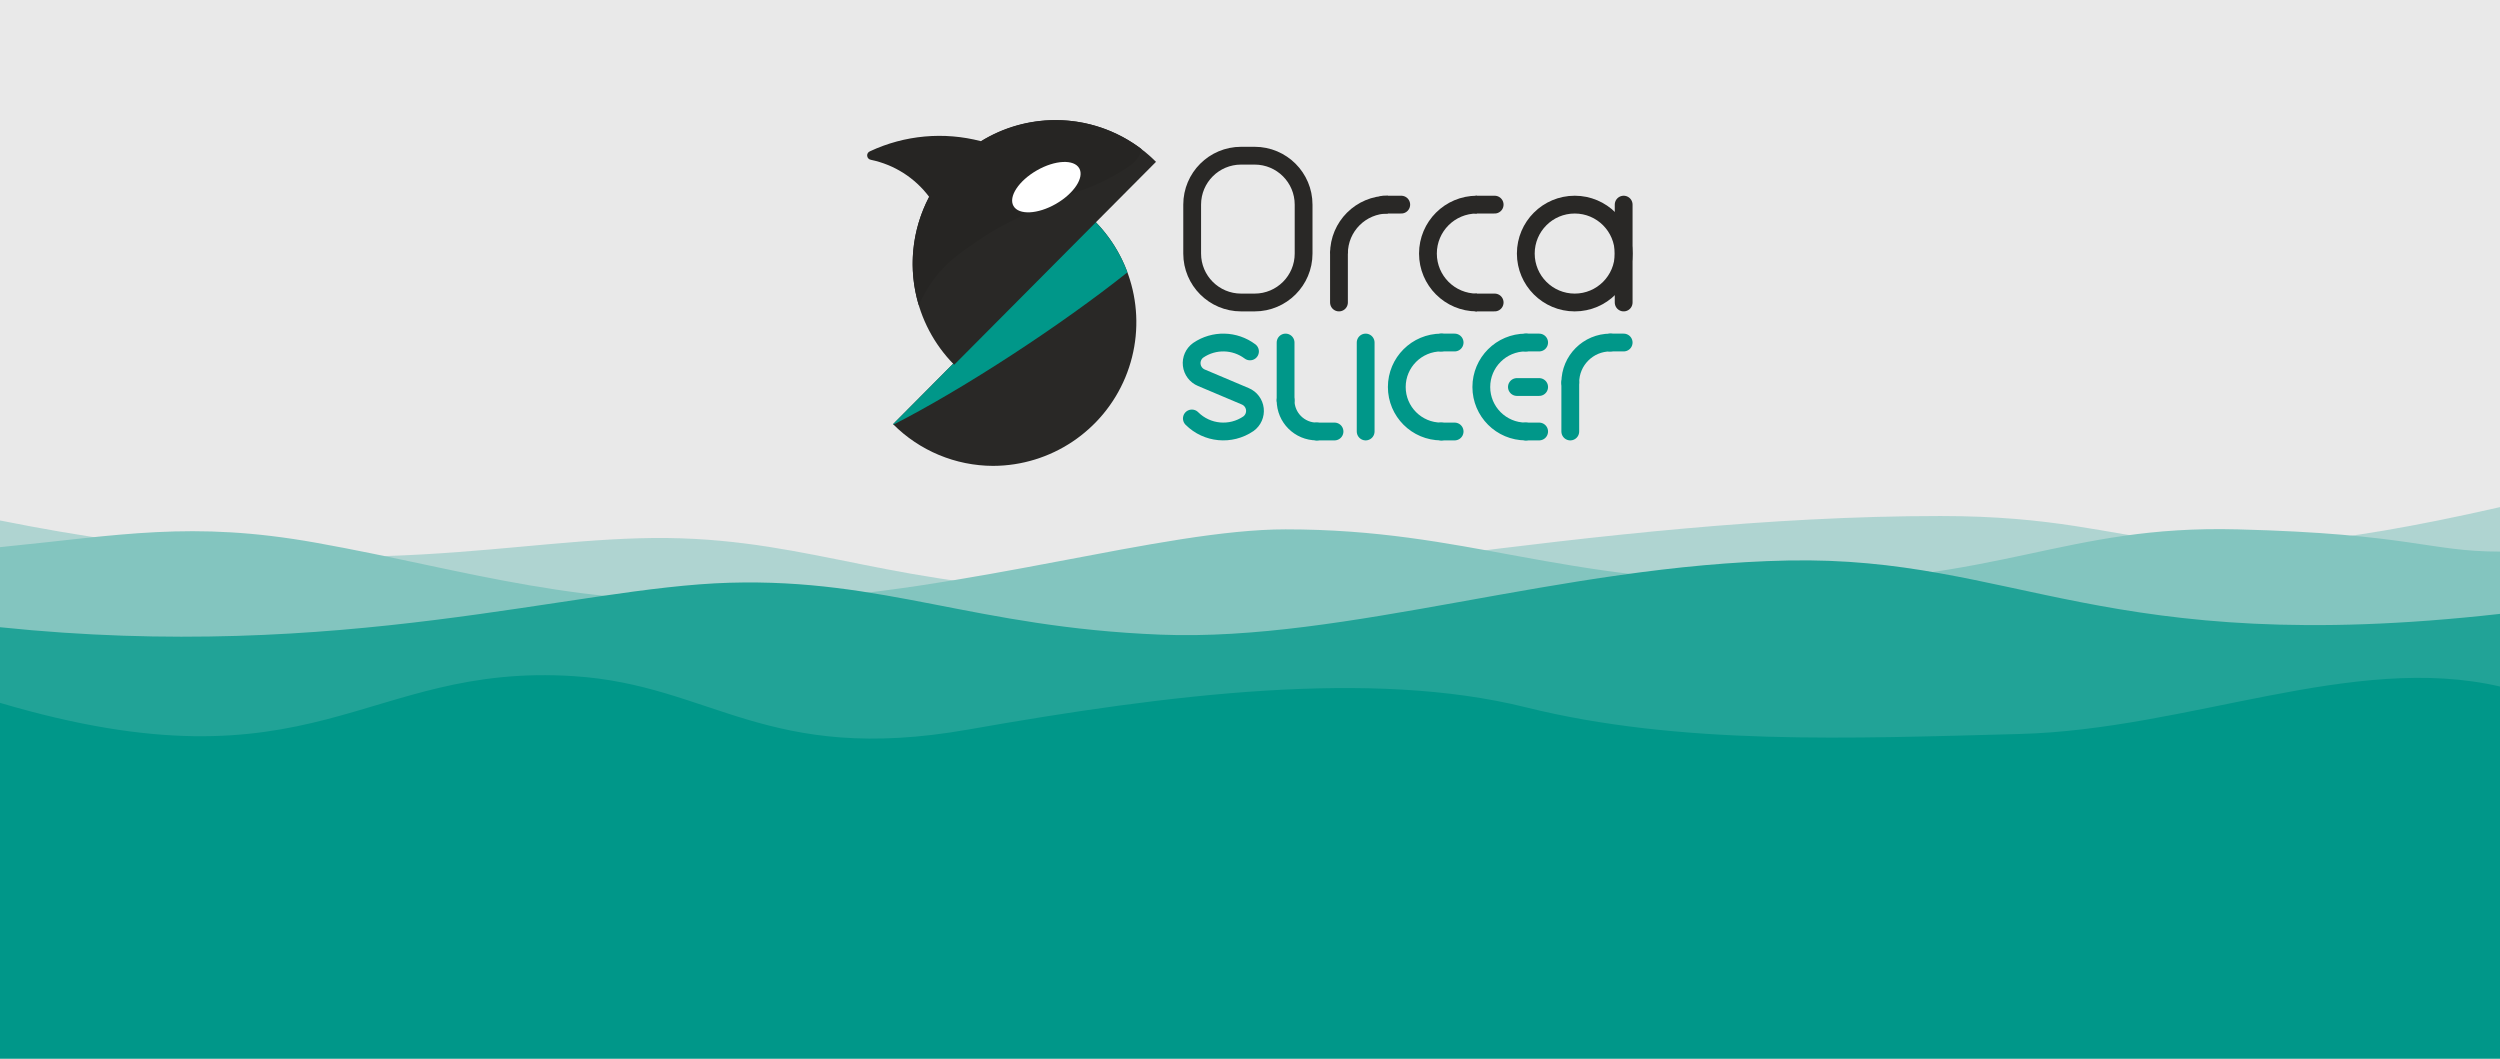
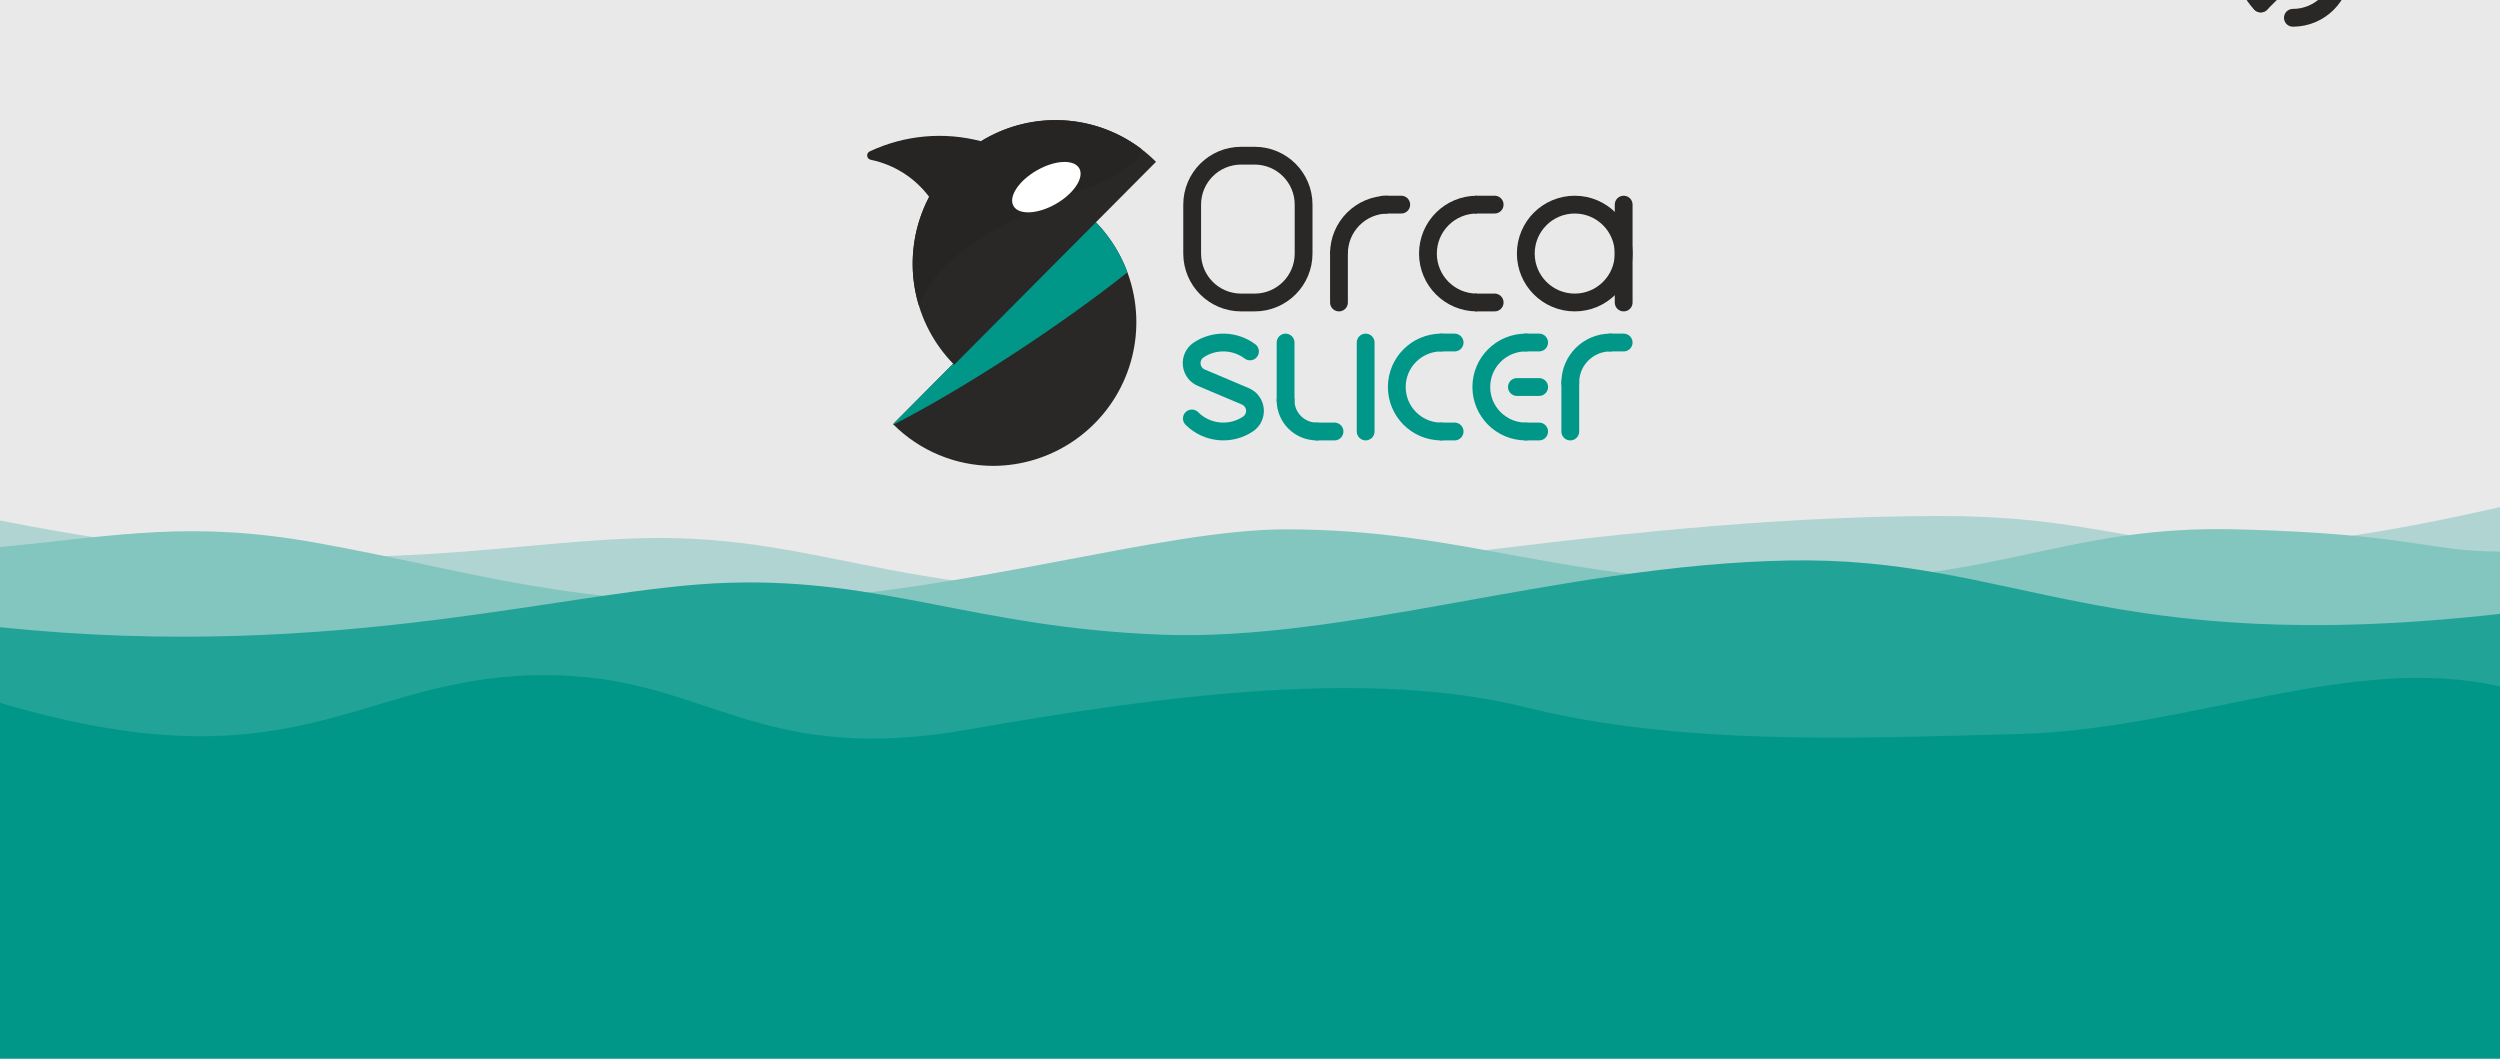
<svg xmlns="http://www.w3.org/2000/svg" viewBox="0 0 562 238">
  <rect width="562" height="238" style="fill:#e9e9e9" />
  <path d="M562,114c-78.86,18-74.86,2-125.78,2-77.86,0-155.85,18.33-197.64,16.67S178.68,120,143.74,121,74.87,132,0,117v90H562Z" style="fill:#afd4d1" />
  <path d="M200.76,95.35a31.85,31.85,0,0,0,22.48,9.38,32.3,32.3,0,0,0,22.89-55Z" style="fill:#292826" />
  <path d="M246.13,49.73,200.76,95.35l.09.1c15.9-8.11,37.67-22.35,52.6-34.23a32.35,32.35,0,0,0-7.32-11.49" style="fill:#009789" />
  <path d="M237.26,27A32.29,32.29,0,0,0,214.5,82l45.37-45.62A31.87,31.87,0,0,0,237.26,27" style="fill:#292826" />
  <path d="M237.26,27a31.78,31.78,0,0,0-16.75,4.74A36.86,36.86,0,0,0,195.59,34a1,1,0,0,0,.21,1.93,21.91,21.91,0,0,1,13.07,8.32,32.41,32.41,0,0,0-2.33,24.36,32.19,32.19,0,0,1,3.23-5.64c2.95-4,6.06-6.16,10.67-9.27,3.39-2.3,8.1-5,21.63-10.55A45.94,45.94,0,0,0,252,38.55c2.27-1.34,4-2.61,4.53-4.6,0-.14.08-.28.11-.41A31.84,31.84,0,0,0,237.26,27" style="fill:#262523" />
  <path d="M242.62,37.84c1.17,2.08-1.18,5.66-5.26,8s-8.35,2.54-9.53.46,1.18-5.66,5.26-8,8.35-2.54,9.53-.46" style="fill:#fff" />
  <path d="M562,124c-16,0-20-4-59-5s-53,12-103,12-70-12-111-12c-27.66,0-71,14-115,16s-68.2-6.78-103-13c-28-5-44-1.67-71,1v96H562Z" style="fill:#83c5bf" />
  <path d="M562,138c-89,10-109-13-160-12s-99.26,18.33-141.13,16.67S199,130,164,131,77,149,0,141v76H562Z" style="fill:#21a397" />
  <path d="M562,154.33C529,146.67,492,164,454,165s-76.33,2.62-111-6-80-3-125.33,5S160,154,129,152c-47.42-3.06-58,27-129,6v80H562Z" style="fill:#009789" />
  <rect x="268" y="35" width="25.05" height="33" rx="11" style="fill:none;stroke:#292826;stroke-miterlimit:10;stroke-width:4px" />
  <path d="M301,57a11,11,0,0,1,11-11" style="fill:none;stroke:#292826;stroke-miterlimit:10;stroke-width:4px;fill-rule:evenodd" />
  <path d="M332,68a11,11,0,0,1,0-22" style="fill:none;stroke:#292826;stroke-miterlimit:10;stroke-width:4px;fill-rule:evenodd" />
  <circle cx="354" cy="57" r="11" style="fill:none;stroke:#292826;stroke-miterlimit:10;stroke-width:4px" />
  <line x1="365" y1="46" x2="365" y2="68" style="fill:none;stroke:#292826;stroke-linecap:round;stroke-miterlimit:10;stroke-width:4px" />
  <line x1="332" y1="46" x2="336" y2="46" style="fill:none;stroke:#292826;stroke-linecap:round;stroke-miterlimit:10;stroke-width:4px" />
  <line x1="311" y1="46" x2="315" y2="46" style="fill:none;stroke:#292826;stroke-linecap:round;stroke-miterlimit:10;stroke-width:4px" />
  <line x1="332" y1="68" x2="336" y2="68" style="fill:none;stroke:#292826;stroke-linecap:round;stroke-miterlimit:10;stroke-width:4px" />
  <path d="M324,97a10,10,0,0,1,0-20" style="fill:none;stroke:#009789;stroke-linecap:round;stroke-linejoin:round;stroke-width:4px;fill-rule:evenodd" />
  <line x1="301" y1="57" x2="301" y2="68" style="fill:none;stroke:#292826;stroke-linecap:round;stroke-miterlimit:10;stroke-width:4px" />
  <path d="M289,90a7,7,0,0,0,7,7" style="fill:none;stroke:#009789;stroke-linecap:round;stroke-linejoin:round;stroke-width:4px;fill-rule:evenodd" />
  <line x1="289" y1="90" x2="289" y2="77" style="fill:none;stroke:#009789;stroke-linecap:round;stroke-linejoin:round;stroke-width:4px" />
  <path d="M353,86a9,9,0,0,1,9-9" style="fill:none;stroke:#009789;stroke-linecap:round;stroke-linejoin:round;stroke-width:4px;fill-rule:evenodd" />
  <line x1="353" y1="86" x2="353" y2="97" style="fill:none;stroke:#009789;stroke-linecap:round;stroke-linejoin:round;stroke-width:4px" />
  <line x1="307" y1="77" x2="307" y2="97" style="fill:none;stroke:#009789;stroke-linecap:round;stroke-linejoin:round;stroke-width:4px" />
  <path d="M267.93,94.07h0a10,10,0,0,0,12.71,1.19,3.56,3.56,0,0,0-.72-6.18l-9.84-4.16a3.56,3.56,0,0,1-.72-6.18A10,10,0,0,1,281,79" style="fill:none;stroke:#009789;stroke-linecap:round;stroke-linejoin:round;stroke-width:4px" />
  <line x1="324" y1="77" x2="327" y2="77" style="fill:none;stroke:#009789;stroke-linecap:round;stroke-linejoin:round;stroke-width:4px" />
  <line x1="324" y1="97" x2="327" y2="97" style="fill:none;stroke:#009789;stroke-linecap:round;stroke-linejoin:round;stroke-width:4px" />
  <path d="M343,97a10,10,0,0,1,0-20" style="fill:none;stroke:#009789;stroke-linecap:round;stroke-linejoin:round;stroke-width:4px;fill-rule:evenodd" />
  <line x1="343" y1="77" x2="346" y2="77" style="fill:none;stroke:#009789;stroke-linecap:round;stroke-linejoin:round;stroke-width:4px" />
  <line x1="346" y1="87" x2="341" y2="87" style="fill:none;stroke:#009789;stroke-linecap:round;stroke-linejoin:round;stroke-width:4px" />
  <line x1="343" y1="97" x2="346" y2="97" style="fill:none;stroke:#009789;stroke-linecap:round;stroke-linejoin:round;stroke-width:4px" />
  <line x1="296" y1="97" x2="300" y2="97" style="fill:none;stroke:#009789;stroke-linecap:round;stroke-linejoin:round;stroke-width:4px" />
  <line x1="362" y1="77" x2="365" y2="77" style="fill:none;stroke:#009789;stroke-linecap:round;stroke-linejoin:round;stroke-width:4px" />
+   <path d="M516-18A11,11,0,0,0,505-7,11,11,0,0,0,508.22.78" style="fill:none;stroke:#292826;stroke-linecap:round;stroke-linejoin:round;stroke-width:4px" />
+   <path d="M515.44,4a11,11,0,0,0,11-11,11,11,0,0,0-3.22-7.78" style="fill:none;stroke:#292826;stroke-linecap:round;stroke-linejoin:round;stroke-width:4px" />
+   <polyline points="508.22 0.78 523.78 -14.78 523.78 -14.78" style="fill:none;stroke:#292826;stroke-linecap:round;stroke-linejoin:round;stroke-width:4px" />
</svg>
